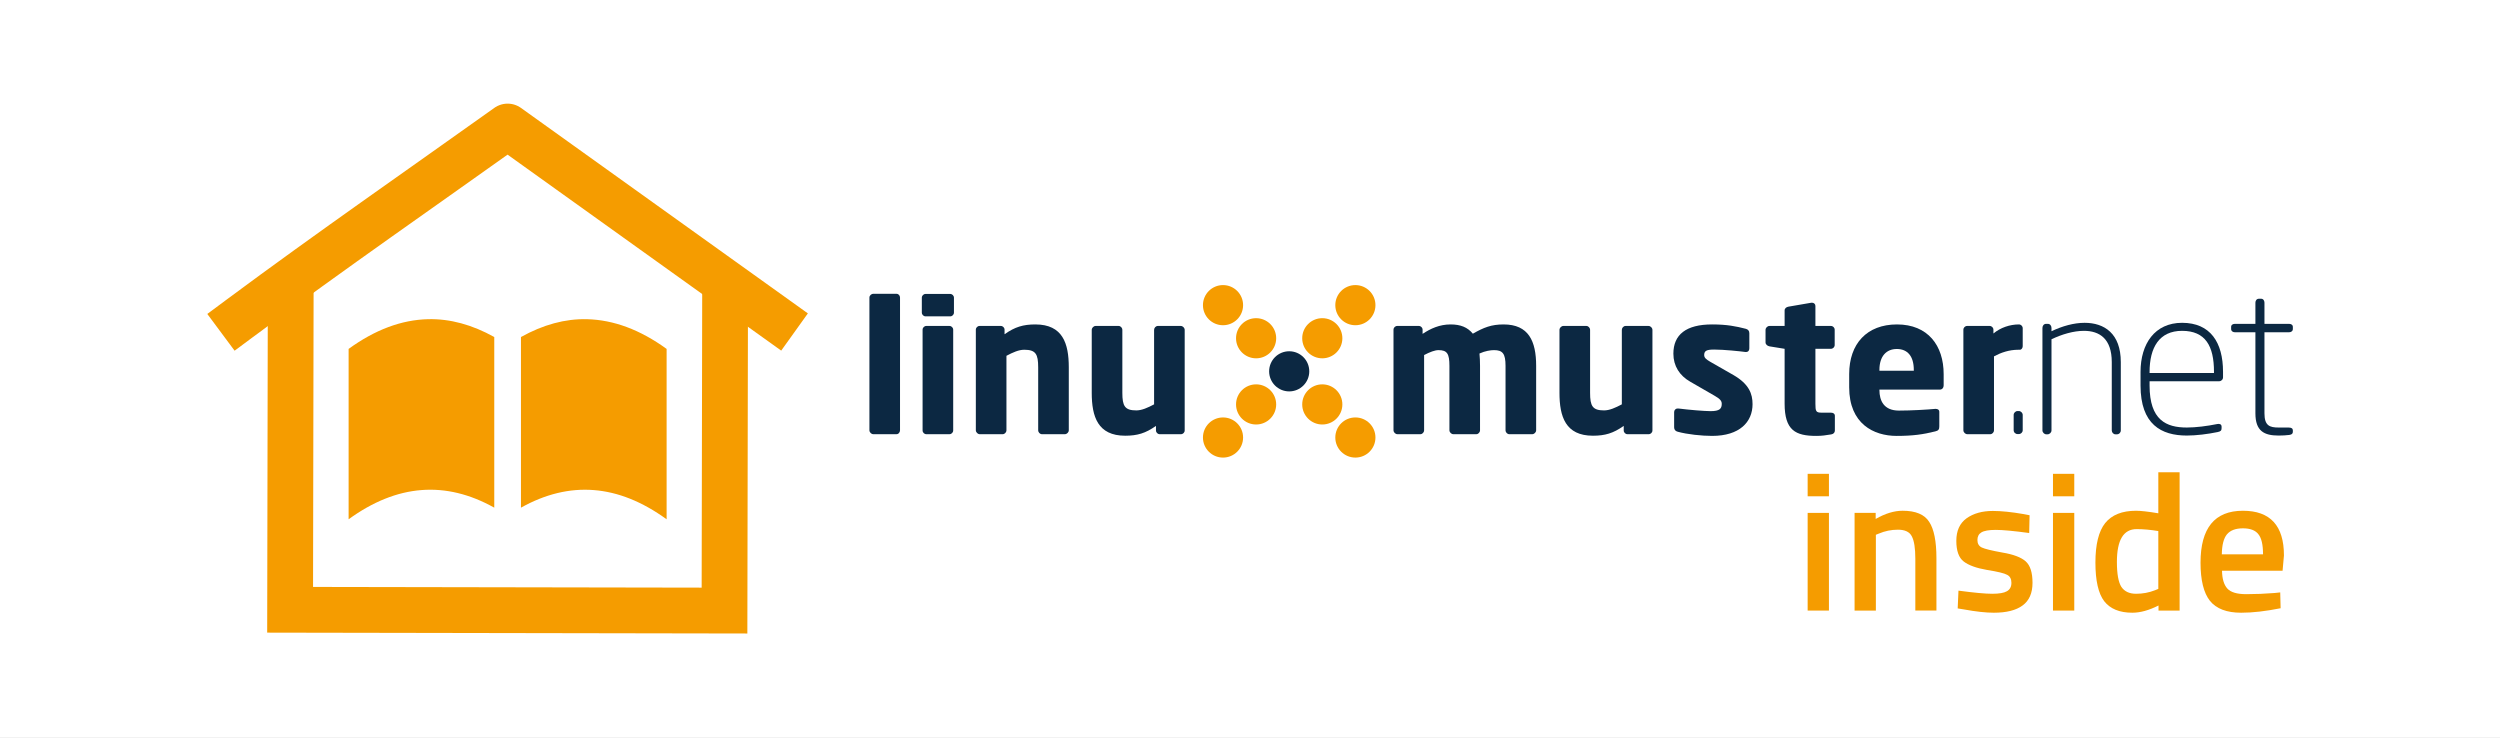
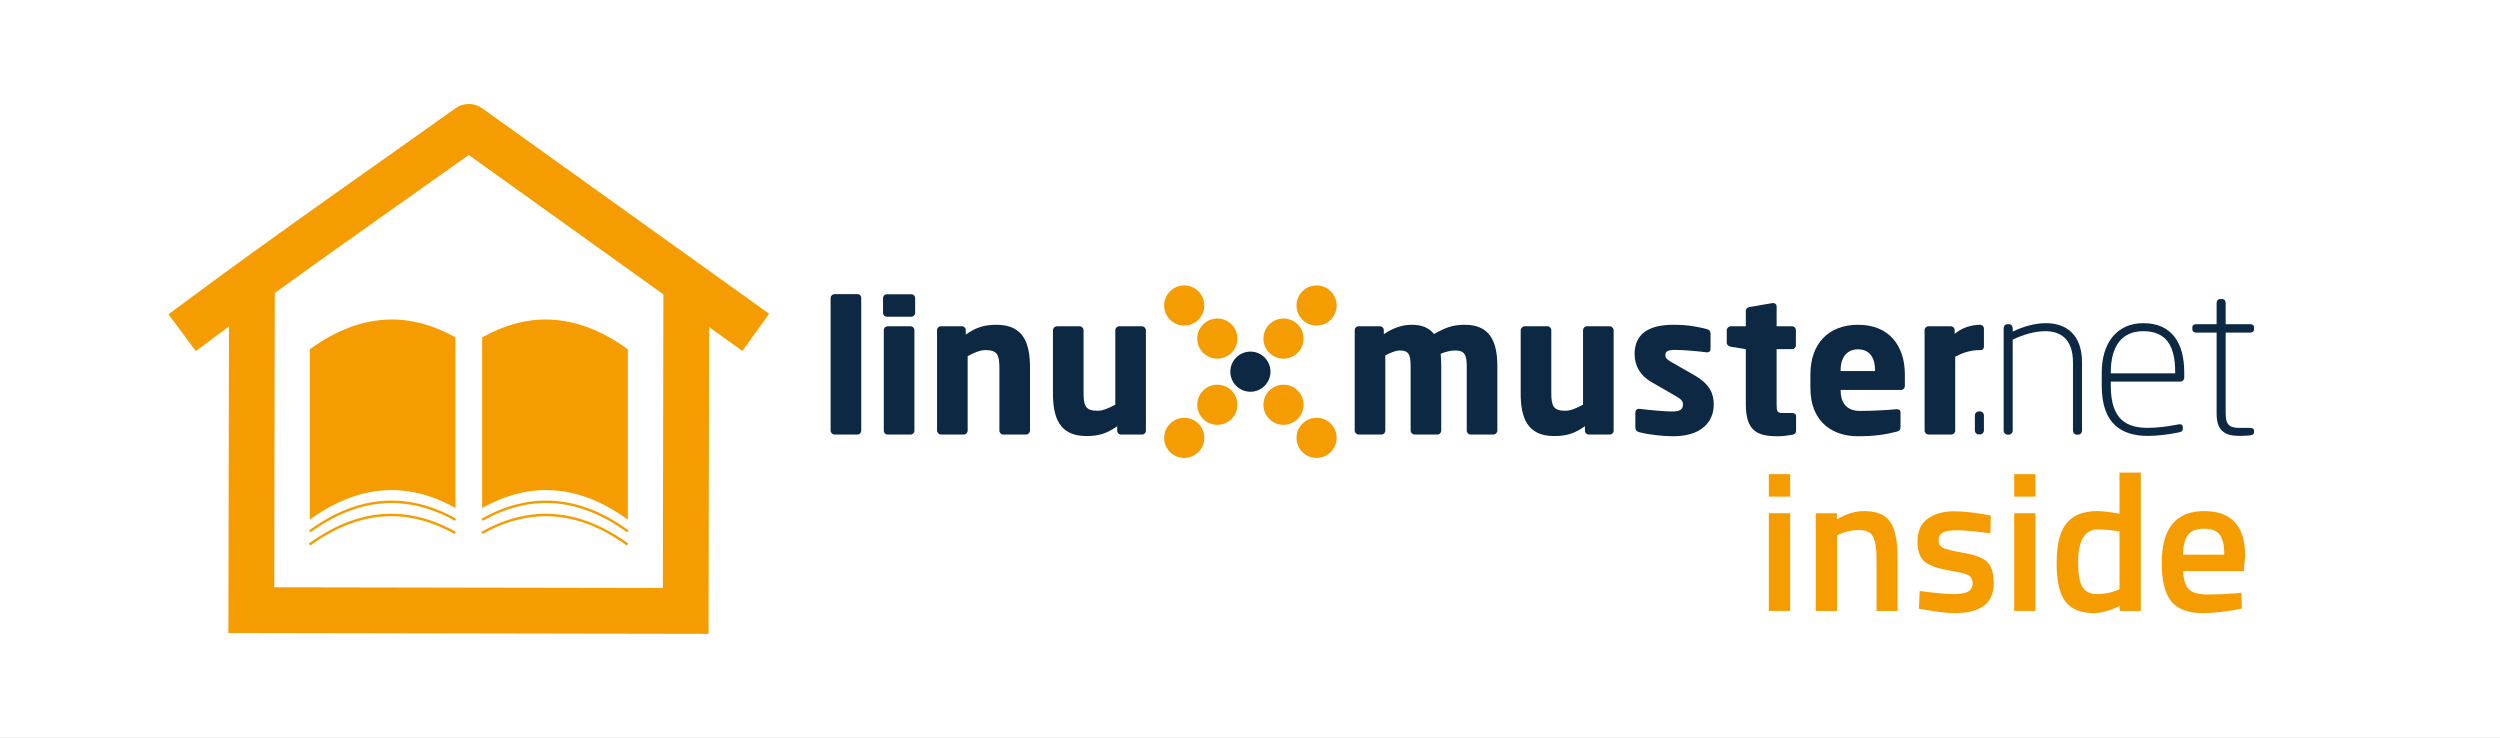
- <svg xmlns="http://www.w3.org/2000/svg" version="1.1" id="Ebene_1" x="0px" y="0px" width="1092.062" height="322" viewBox="0 0 1023.808 301.875" enable-background="new 0 0 488.038 84.542" xml:space="preserve">
+ <svg xmlns="http://www.w3.org/2000/svg" xml:space="preserve" enable-background="new 0 0 488.038 84.542" viewBox="0 0 1023.808 301.875" height="322" width="1092.062" y="0px" x="0px" id="Ebene_1" version="1.1">
  <defs id="defs59">
-     <rect x="711.59" y="-371.634" width="332.815" height="97.964" id="rect1318" />
-     <marker orient="auto" refY="0" refX="0" id="marker1204" style="overflow:visible">
-       <path id="path1202" d="M 0,0 5,-5 -12.5,0 5,5 Z" style="fill-rule:evenodd;stroke:#000000;stroke-width:1pt" transform="matrix(0.8,0,0,0.8,10,0)" />
+     <rect id="rect1318" height="97.964" width="332.815" y="-371.634" x="711.59" />
+     <marker style="overflow:visible" id="marker1204" refX="0" refY="0" orient="auto">
+       <path transform="matrix(0.8,0,0,0.8,10,0)" style="fill-rule:evenodd;stroke:#000000;stroke-width:1pt" d="M 0,0 5,-5 -12.5,0 5,5 Z" id="path1202" />
    </marker>
-     <marker orient="auto" refY="0" refX="0" id="marker1182" style="overflow:visible">
-       <path id="path1180" d="M 0,0 5,-5 -12.5,0 5,5 Z" style="fill-rule:evenodd;stroke:#000000;stroke-width:1pt" transform="matrix(0.8,0,0,0.8,10,0)" />
+     <marker style="overflow:visible" id="marker1182" refX="0" refY="0" orient="auto">
+       <path transform="matrix(0.8,0,0,0.8,10,0)" style="fill-rule:evenodd;stroke:#000000;stroke-width:1pt" d="M 0,0 5,-5 -12.5,0 5,5 Z" id="path1180" />
    </marker>
-     <marker orient="auto" refY="0" refX="0" id="Arrow1Lend" style="overflow:visible">
-       <path id="path905" d="M 0,0 5,-5 -12.5,0 5,5 Z" style="fill-rule:evenodd;stroke:#000000;stroke-width:1pt" transform="matrix(-0.8,0,0,-0.8,-10,0)" />
+     <marker style="overflow:visible" id="Arrow1Lend" refX="0" refY="0" orient="auto">
+       <path transform="matrix(-0.8,0,0,-0.8,-10,0)" style="fill-rule:evenodd;stroke:#000000;stroke-width:1pt" d="M 0,0 5,-5 -12.5,0 5,5 Z" id="path905" />
    </marker>
-     <marker orient="auto" refY="0" refX="0" id="Arrow1Lstart" style="overflow:visible">
-       <path id="path902" d="M 0,0 5,-5 -12.5,0 5,5 Z" style="fill-rule:evenodd;stroke:#000000;stroke-width:1pt" transform="matrix(0.8,0,0,0.8,10,0)" />
+     <marker style="overflow:visible" id="Arrow1Lstart" refX="0" refY="0" orient="auto">
+       <path transform="matrix(0.8,0,0,0.8,10,0)" style="fill-rule:evenodd;stroke:#000000;stroke-width:1pt" d="M 0,0 5,-5 -12.5,0 5,5 Z" id="path902" />
    </marker>
  </defs>
-   <rect width="1023.808" height="301.875" id="rect3" x="0" y="0" style="fill:#ffffff;stroke-width:1" />
-   <g style="stroke-width:0.768" id="g5" transform="matrix(1.302371,0,0,1.302371,329.6771,93.92467)">
-     <circle cx="162.65" cy="55.051" r="6.312" id="circle7" style="fill:#f59c00;stroke-width:0.768" />
-     <circle cx="173.055" cy="65.456" r="6.311" id="circle9" style="fill:#f59c00;stroke-width:0.768" />
-     <circle cx="141.841" cy="34.242" r="6.311" id="circle11" style="fill:#f59c00;stroke-width:0.768" />
-     <circle cx="131.436" cy="23.837" r="6.311" id="circle13" style="fill:#f59c00;stroke-width:0.768" />
-     <circle cx="141.841" cy="55.051" r="6.311" id="circle15" style="fill:#f59c00;stroke-width:0.768" />
-     <circle cx="131.436" cy="65.456" r="6.311" id="circle17" style="fill:#f59c00;stroke-width:0.768" />
-     <circle cx="162.65" cy="34.242" r="6.312" id="circle19" style="fill:#f59c00;stroke-width:0.768" />
-     <circle cx="173.055" cy="23.837" r="6.311" id="circle21" style="fill:#f59c00;stroke-width:0.768" />
+   <rect style="fill:#ffffff;stroke-width:1" y="-4.3820574e-09" x="4.6545409e-07" id="rect3" height="301.875" width="1023.808" />
+   <g style="stroke-width:0.768" transform="matrix(1.302371,0,0,1.302371,-380.9948,89.98275)" id="g1312">
+     <g style="stroke-width:0.768" id="g5" transform="translate(533.4781,3.135422)">
+       <circle cx="162.65" cy="55.051" r="6.312" id="circle7" style="fill:#f59c00;stroke-width:0.768" />
+       <circle cx="173.055" cy="65.456" r="6.311" id="circle9" style="fill:#f59c00;stroke-width:0.768" />
+       <circle cx="141.841" cy="34.242" r="6.311" id="circle11" style="fill:#f59c00;stroke-width:0.768" />
+       <circle cx="131.436" cy="23.837" r="6.311" id="circle13" style="fill:#f59c00;stroke-width:0.768" />
+       <circle cx="141.841" cy="55.051" r="6.311" id="circle15" style="fill:#f59c00;stroke-width:0.768" />
+       <circle cx="131.436" cy="65.456" r="6.311" id="circle17" style="fill:#f59c00;stroke-width:0.768" />
+       <circle cx="162.65" cy="34.242" r="6.312" id="circle19" style="fill:#f59c00;stroke-width:0.768" />
+       <circle cx="173.055" cy="23.837" r="6.311" id="circle21" style="fill:#f59c00;stroke-width:0.768" />
+     </g>
+     <g style="stroke-width:0.768" id="g23">
+       <path d="m 562.219,23.399 h -7.248 c -0.654,0 -1.247,0.536 -1.247,1.188 v 41.716 c 0,0.652 0.593,1.247 1.247,1.247 h 7.248 c 0.654,0 1.129,-0.595 1.129,-1.247 v -41.716 c 0,-0.653 -0.475,-1.188 -1.129,-1.188 z" id="path25" style="fill:#0c2842;stroke-width:0.768" />
+       <path d="m 579.117,23.444 h -7.723 c -0.654,0 -1.189,0.535 -1.189,1.188 v 4.674 c 0,0.654 0.536,1.189 1.189,1.189 h 7.723 c 0.654,0 1.189,-0.536 1.189,-1.189 v -4.674 c 0.001,-0.653 -0.535,-1.188 -1.189,-1.188 z" id="path27" style="fill:#0c2842;stroke-width:0.768" />
+       <path d="m 578.881,33.508 h -7.25 c -0.654,0 -1.187,0.535 -1.187,1.188 v 31.666 c 0,0.654 0.533,1.188 1.187,1.188 h 7.25 c 0.651,0 1.187,-0.534 1.187,-1.188 v -31.666 c 0,-0.654 -0.536,-1.188 -1.187,-1.188 z" id="path29" style="fill:#0c2842;stroke-width:0.768" />
+       <path d="m 605.903,33.032 c -3.802,0 -6.417,0.772 -9.684,3.089 v -1.426 c 0,-0.654 -0.536,-1.188 -1.189,-1.188 h -6.654 c -0.654,0 -1.187,0.535 -1.187,1.188 v 31.607 c 0,0.652 0.594,1.247 1.248,1.247 h 7.189 c 0.651,0 1.187,-0.595 1.187,-1.247 v -23.408 c 2.02,-1.068 3.863,-1.901 5.585,-1.901 3.624,0 4.396,1.367 4.396,5.525 v 19.785 c 0,0.652 0.536,1.247 1.189,1.247 h 7.188 c 0.654,0 1.247,-0.595 1.247,-1.247 v -19.785 c -0.001,-7.486 -1.901,-13.486 -10.515,-13.486 z" id="path31" style="fill:#0c2842;stroke-width:0.768" />
+       <path d="m 651.615,33.508 h -7.187 c -0.654,0 -1.189,0.594 -1.189,1.248 v 23.408 c -2.02,1.069 -3.863,1.901 -5.585,1.901 -3.624,0 -4.396,-1.366 -4.396,-5.526 v -19.784 c 0,-0.654 -0.536,-1.248 -1.188,-1.248 h -7.189 c -0.654,0 -1.248,0.594 -1.248,1.248 v 19.783 c 0,7.486 1.901,13.487 10.515,13.487 3.802,0 6.417,-0.772 9.684,-3.09 v 1.426 c 0,0.654 0.536,1.188 1.189,1.188 h 6.654 c 0.654,0 1.187,-0.534 1.187,-1.188 v -31.606 c 0,-0.654 -0.593,-1.247 -1.247,-1.247 z" id="path33" style="fill:#0c2842;stroke-width:0.768" />
+       <path d="m 753.154,33.032 c -3.86,0 -6.237,0.95 -9.685,2.911 -1.662,-2.02 -3.86,-2.911 -7.008,-2.911 -3.448,0 -6.3,1.306 -8.794,2.97 v -1.306 c 0,-0.654 -0.536,-1.188 -1.187,-1.188 h -6.774 c -0.654,0 -1.187,0.535 -1.187,1.188 v 31.607 c 0,0.652 0.593,1.247 1.247,1.247 h 7.19 c 0.651,0 1.187,-0.595 1.187,-1.247 v -23.647 c 1.841,-0.951 3.387,-1.544 4.516,-1.544 2.731,0 3.445,1.128 3.445,4.93 v 20.261 c 0,0.652 0.594,1.247 1.248,1.247 h 7.189 c 0.651,0 1.187,-0.595 1.187,-1.247 v -20.261 c 0,-1.306 -0.06,-2.673 -0.178,-3.861 1.783,-0.831 3.566,-1.069 4.574,-1.069 2.733,0 3.624,1.128 3.624,4.93 v 20.261 c 0,0.652 0.536,1.247 1.189,1.247 h 7.19 c 0.651,0 1.247,-0.595 1.247,-1.247 v -20.261 c 0,-7.782 -2.376,-13.01 -10.22,-13.01 z" id="path35" style="fill:#0c2842;stroke-width:0.768" />
+       <path d="m 798.694,33.508 h -7.189 c -0.653,0 -1.187,0.594 -1.187,1.248 v 23.408 c -2.022,1.069 -3.863,1.901 -5.586,1.901 -3.624,0 -4.396,-1.366 -4.396,-5.526 v -19.784 c 0,-0.654 -0.536,-1.248 -1.189,-1.248 h -7.19 c -0.651,0 -1.247,0.594 -1.247,1.248 v 19.783 c 0,7.486 1.901,13.487 10.517,13.487 3.802,0 6.415,-0.772 9.684,-3.09 v 1.426 c 0,0.654 0.533,1.188 1.188,1.188 h 6.654 c 0.653,0 1.188,-0.534 1.188,-1.188 v -31.606 c 0,-0.654 -0.593,-1.247 -1.247,-1.247 z" id="path37" style="fill:#0c2842;stroke-width:0.768" />
+       <path d="m 825.421,48.954 -7.369,-4.218 c -1.187,-0.713 -1.84,-1.188 -1.84,-2.08 0,-1.367 0.832,-1.723 3.148,-1.723 3.029,0 8.14,0.534 9.862,0.772 0.058,0 0.118,0 0.179,0 0.594,0 1.009,-0.417 1.009,-1.128 v -4.813 c 0,-0.713 -0.415,-1.188 -1.13,-1.365 -3.027,-0.773 -5.879,-1.367 -10.574,-1.367 -8.198,0 -12.179,3.208 -12.179,9.208 0,3.863 1.961,6.893 5.288,8.794 l 7.723,4.455 c 1.663,0.95 2.198,1.604 2.198,2.495 0,1.545 -0.653,2.316 -3.506,2.316 -1.9,0 -6.891,-0.415 -10.099,-0.831 -0.061,0 -0.179,0 -0.239,0 -0.712,0 -1.127,0.534 -1.127,1.129 v 4.813 c 0,0.713 0.415,1.188 1.127,1.366 3.03,0.831 7.547,1.307 10.813,1.307 8.674,0 12.715,-4.396 12.715,-9.981 10e-4,-3.207 -1.068,-6.297 -5.999,-9.149 z" id="path39" style="fill:#0c2842;stroke-width:0.768" />
+       <path d="m 856.059,60.777 h -2.91 c -1.783,0 -1.961,-0.415 -1.961,-2.792 v -17.289 h 4.871 c 0.653,0 1.189,-0.535 1.189,-1.188 v -4.812 c 0,-0.654 -0.536,-1.188 -1.189,-1.188 h -4.871 v -6.298 c 0,-0.593 -0.476,-1.01 -1.069,-1.01 -0.061,0 -0.12,0 -0.179,0 l -7.247,1.248 c -0.654,0.12 -1.189,0.534 -1.189,1.188 v 4.873 h -4.753 c -0.654,0 -1.247,0.594 -1.247,1.248 v 3.921 c 0,0.653 0.593,1.128 1.247,1.248 l 4.753,0.772 v 17.227 c 0,8.437 3.445,10.159 9.98,10.159 1.723,0 2.912,-0.179 4.693,-0.476 0.714,-0.118 1.129,-0.593 1.129,-1.188 v -4.634 c 0,-0.653 -0.475,-1.009 -1.247,-1.009 z" id="path41" style="fill:#0c2842;stroke-width:0.768" />
+       <path d="m 876.837,33.032 c -9.445,0 -15.03,6.059 -15.03,15.625 v 4.158 c 0,11.467 7.723,15.269 14.912,15.269 5.168,0 8.377,-0.476 12.18,-1.426 1.011,-0.237 1.247,-0.654 1.247,-1.604 v -4.514 c 0,-0.654 -0.476,-0.951 -1.129,-0.951 -0.059,0 -0.118,0 -0.179,0 -2.374,0.236 -7.663,0.535 -11.407,0.535 -4.692,0 -6.118,-3.09 -6.118,-6.478 v -0.118 h 18.954 c 0.771,0 1.247,-0.534 1.247,-1.426 v -3.445 c 0,-8.971 -4.932,-15.625 -14.677,-15.625 z m 5.289,14.556 h -10.813 v -0.238 c 0,-4.336 2.198,-6.595 5.467,-6.595 3.327,0 5.347,2.199 5.347,6.595 v 0.238 z" id="path43" style="fill:#0c2842;stroke-width:0.768" />
+       <path d="m 915.183,33.032 c -2.852,0 -5.821,1.01 -8.02,2.852 v -1.188 c 0,-0.654 -0.535,-1.188 -1.189,-1.188 h -7.069 c -0.653,0 -1.189,0.535 -1.189,1.188 v 31.607 c 0,0.652 0.597,1.247 1.25,1.247 h 7.188 c 0.653,0 1.189,-0.595 1.189,-1.247 v -23.23 c 2.198,-1.188 4.753,-2.08 7.662,-2.08 h 0.476 c 0.535,0 0.893,-0.594 0.893,-1.129 v -5.643 c -10e-4,-0.654 -0.537,-1.189 -1.191,-1.189 z" id="path45" style="fill:#0c2842;stroke-width:0.768" />
+       <circle cx="685.724" cy="47.781" r="6.311" id="circle47" style="fill:#0c2842;stroke-width:0.768" />
+       <path d="m 915.145,60.265 h -0.389 c -0.646,0 -1.23,0.581 -1.23,1.229 v 4.786 c 0,0.712 0.584,1.229 1.23,1.229 h 0.389 c 0.646,0 1.228,-0.518 1.228,-1.229 v -4.786 c 0,-0.648 -0.582,-1.229 -1.228,-1.229 z" id="path49" style="fill:#0c2842;stroke-width:0.768" />
+       <path d="m 935.834,32.524 c -3.363,0 -7.05,1.035 -10.413,2.653 v -1.035 c 0,-0.712 -0.453,-1.294 -1.165,-1.294 h -0.517 c -0.712,0 -1.165,0.583 -1.165,1.294 v 32.214 c 0,0.646 0.581,1.229 1.228,1.229 h 0.389 c 0.646,0 1.23,-0.583 1.23,-1.229 v -28.657 c 3.233,-1.552 6.922,-2.651 10.22,-2.651 4.853,0 8.734,2.457 8.734,9.833 v 21.476 c 0,0.646 0.516,1.229 1.162,1.229 h 0.454 c 0.712,0 1.228,-0.583 1.228,-1.229 v -21.476 c 0,-8.992 -5.175,-12.357 -11.385,-12.357 z" id="path51" style="fill:#0c2842;stroke-width:0.768" />
+       <path d="m 966.489,32.524 c -8.539,0 -13.067,6.534 -13.067,15.461 v 4.27 c 0,12.226 6.533,15.72 14.556,15.72 2.909,0 6.596,-0.454 9.701,-1.101 0.973,-0.194 1.23,-0.518 1.23,-1.229 v -0.452 c 0,-0.841 -0.712,-0.971 -1.358,-0.841 -3.17,0.646 -6.729,1.099 -9.573,1.099 -6.471,0 -11.711,-2.328 -11.711,-13.195 v -1.358 h 21.865 c 0.647,0 1.229,-0.518 1.229,-1.229 v -1.746 c -10e-4,-9.188 -3.945,-15.399 -12.872,-15.399 z m 10.026,15.785 h -20.249 v -0.323 c 0,-7.698 3.042,-12.938 10.223,-12.938 7.31,0 10.026,4.722 10.026,12.873 z" id="path53" style="fill:#0c2842;stroke-width:0.768" />
+       <path d="m 1000.087,35.5 c 0.712,0 1.229,-0.388 1.229,-1.035 v -0.647 c 0,-0.647 -0.517,-0.971 -1.229,-0.971 h -7.698 v -6.662 c 0,-0.646 -0.389,-1.229 -1.035,-1.229 h -0.712 c -0.712,0 -1.1,0.583 -1.1,1.229 v 6.663 h -6.403 c -0.712,0 -1.229,0.323 -1.229,0.971 v 0.647 c 0,0.646 0.517,1.035 1.229,1.035 h 6.403 v 25.487 c 0,5.563 2.719,6.987 7.31,6.987 1.101,0 2.394,-0.065 3.363,-0.194 0.907,-0.129 1.101,-0.518 1.101,-1.035 v -0.389 c 0,-0.581 -0.389,-0.906 -1.358,-0.906 h -3.105 c -2.847,0 -4.463,-0.581 -4.463,-4.463 v -25.488 z" id="path55" style="fill:#0c2842;stroke-width:0.768" />
+       <g style="font-style:normal;font-variant:normal;font-weight:bold;font-stretch:normal;font-size:61.426px;line-height:1.25;font-family:'Titillium Web';-inkscape-font-specification:'Titillium Web Bold';font-variant-ligatures:normal;font-variant-caps:normal;font-variant-numeric:normal;font-feature-settings:normal;text-align:start;letter-spacing:0px;word-spacing:0px;writing-mode:lr-tb;text-anchor:start;white-space:pre;shape-inside:url(#rect1318);fill:#f59c00;fill-opacity:1;stroke:none" id="text1316" transform="translate(133.1024,441.2076)" aria-label="inside">
+         <path id="path1342" style="font-style:normal;font-variant:normal;font-weight:600;font-stretch:normal;font-family:'Titillium Web';-inkscape-font-specification:'Titillium Web Semi-Bold'" d="m 715.644,-318.2 v -30.713 h 6.695 v 30.713 z m 0,-35.934 v -7.064 h 6.695 v 7.064 z" />
+         <path id="path1344" style="font-style:normal;font-variant:normal;font-weight:600;font-stretch:normal;font-family:'Titillium Web';-inkscape-font-specification:'Titillium Web Semi-Bold'" d="m 737.096,-318.2 h -6.695 v -30.713 h 6.634 v 1.904 q 4.484,-2.58 8.477,-2.58 6.143,0 8.354,3.501 2.273,3.44 2.273,11.425 v 16.462 h -6.634 v -16.278 q 0,-4.976 -1.106,-7.064 -1.044,-2.088 -4.361,-2.088 -3.133,0 -6.02,1.229 l -0.921,0.369 z" />
+         <path id="path1346" style="font-style:normal;font-variant:normal;font-weight:600;font-stretch:normal;font-family:'Titillium Web';-inkscape-font-specification:'Titillium Web Semi-Bold'" d="m 785.308,-342.586 q -7.248,-0.983 -10.504,-0.983 -3.256,0 -4.546,0.799 -1.229,0.737 -1.229,2.396 0,1.659 1.351,2.334 1.413,0.676 6.511,1.597 5.16,0.86 7.31,2.764 2.15,1.904 2.15,6.757 0,4.853 -3.133,7.125 -3.071,2.273 -9.03,2.273 -3.747,0 -9.46,-1.044 l -1.904,-0.307 0.246,-5.59 q 7.371,0.983 10.627,0.983 3.256,0 4.607,-0.799 1.413,-0.799 1.413,-2.641 0,-1.843 -1.351,-2.518 -1.29,-0.737 -6.327,-1.536 -4.976,-0.86 -7.31,-2.641 -2.334,-1.781 -2.334,-6.511 0,-4.73 3.194,-7.064 3.256,-2.334 8.293,-2.334 3.931,0 9.644,0.983 l 1.904,0.369 z" />
+         <path id="path1348" style="font-style:normal;font-variant:normal;font-weight:600;font-stretch:normal;font-family:'Titillium Web';-inkscape-font-specification:'Titillium Web Semi-Bold'" d="m 792.787,-318.2 v -30.713 h 6.695 v 30.713 z m 0,-35.934 v -7.064 h 6.695 v 7.064 z" />
+         <path id="path1350" style="font-style:normal;font-variant:normal;font-weight:600;font-stretch:normal;font-family:'Titillium Web';-inkscape-font-specification:'Titillium Web Semi-Bold'" d="m 832.606,-361.69 v 43.49 h -6.634 v -1.597 q -4.484,2.273 -8.231,2.273 -6.02,0 -8.845,-3.624 -2.764,-3.624 -2.764,-12.162 0,-8.538 3.071,-12.408 3.133,-3.87 9.705,-3.87 2.211,0 7.003,0.799 v -12.9 z m -7.74,37.102 1.044,-0.43 v -18.182 q -3.686,-0.614 -6.818,-0.614 -6.204,0 -6.204,10.32 0,5.651 1.413,7.863 1.474,2.15 4.607,2.15 3.133,0 5.958,-1.106 z" />
+         <path id="path1352" style="font-style:normal;font-variant:normal;font-weight:600;font-stretch:normal;font-family:'Titillium Web';-inkscape-font-specification:'Titillium Web Semi-Bold'" d="m 862.524,-323.728 1.72,-0.184 0.123,4.976 q -7.003,1.413 -12.408,1.413 -6.818,0 -9.828,-3.747 -2.948,-3.747 -2.948,-11.978 0,-16.339 13.33,-16.339 12.9,0 12.9,14.067 l -0.43,4.791 h -19.042 q 0.061,3.808 1.659,5.59 1.597,1.781 5.958,1.781 4.361,0 8.968,-0.369 z m -3.686,-12.162 q 0,-4.546 -1.474,-6.327 -1.413,-1.843 -4.853,-1.843 -3.44,0 -5.037,1.904 -1.536,1.904 -1.597,6.266 z" />
+       </g>
+     </g>
  </g>
-   <path style="fill:#0c2842;stroke-width:1" id="path25" d="m 367.109,120.316 h -9.44 c -0.852,0 -1.624,0.698 -1.624,1.547 v 54.33 c 0,0.849 0.772,1.624 1.624,1.624 h 9.44 c 0.852,0 1.47,-0.775 1.47,-1.624 v -54.33 c 0,-0.85 -0.619,-1.547 -1.47,-1.547 z" />
-   <path style="fill:#0c2842;stroke-width:1" id="path27" d="m 389.116,120.375 h -10.058 c -0.852,0 -1.549,0.697 -1.549,1.547 v 6.087 c 0,0.852 0.698,1.549 1.549,1.549 h 10.058 c 0.852,0 1.549,-0.698 1.549,-1.549 v -6.087 c 10e-4,-0.85 -0.697,-1.547 -1.549,-1.547 z" />
-   <path style="fill:#0c2842;stroke-width:1" id="path29" d="m 388.809,133.482 h -9.442 c -0.852,0 -1.546,0.697 -1.546,1.547 v 41.241 c 0,0.852 0.694,1.547 1.546,1.547 h 9.442 c 0.848,0 1.546,-0.695 1.546,-1.547 v -41.241 c 0,-0.852 -0.698,-1.547 -1.546,-1.547 z" />
-   <path style="fill:#0c2842;stroke-width:1" id="path31" d="m 424.001,132.862 c -4.952,0 -8.357,1.005 -12.612,4.023 v -1.857 c 0,-0.852 -0.698,-1.547 -1.549,-1.547 h -8.666 c -0.852,0 -1.546,0.697 -1.546,1.547 v 41.164 c 0,0.849 0.774,1.624 1.625,1.624 h 9.363 c 0.848,0 1.546,-0.775 1.546,-1.624 v -30.486 c 2.631,-1.391 5.031,-2.476 7.274,-2.476 4.72,0 5.725,1.78 5.725,7.196 v 25.767 c 0,0.849 0.698,1.624 1.549,1.624 h 9.361 c 0.852,0 1.624,-0.775 1.624,-1.624 v -25.767 c -10e-4,-9.75 -2.476,-17.564 -13.694,-17.564 z" />
-   <path style="fill:#0c2842;stroke-width:1" id="path33" d="m 483.535,133.482 h -9.36 c -0.852,0 -1.549,0.774 -1.549,1.625 v 30.486 c -2.631,1.392 -5.031,2.476 -7.274,2.476 -4.72,0 -5.725,-1.779 -5.725,-7.197 v -25.766 c 0,-0.852 -0.698,-1.625 -1.547,-1.625 h -9.363 c -0.852,0 -1.625,0.774 -1.625,1.625 v 25.765 c 0,9.75 2.476,17.565 13.694,17.565 4.952,0 8.357,-1.005 12.612,-4.024 v 1.857 c 0,0.852 0.698,1.547 1.549,1.547 h 8.666 c 0.852,0 1.546,-0.695 1.546,-1.547 v -41.163 c 0,-0.852 -0.772,-1.624 -1.624,-1.624 z" />
-   <path style="fill:#0c2842;stroke-width:1" id="path35" d="m 615.777,132.862 c -5.027,0 -8.123,1.237 -12.613,3.791 -2.165,-2.631 -5.027,-3.791 -9.127,-3.791 -4.491,0 -8.205,1.701 -11.453,3.868 v -1.701 c 0,-0.852 -0.698,-1.547 -1.546,-1.547 h -8.822 c -0.852,0 -1.546,0.697 -1.546,1.547 v 41.164 c 0,0.849 0.772,1.624 1.624,1.624 h 9.364 c 0.848,0 1.546,-0.775 1.546,-1.624 v -30.797 c 2.398,-1.239 4.411,-2.011 5.881,-2.011 3.557,0 4.487,1.469 4.487,6.421 v 26.387 c 0,0.849 0.774,1.624 1.625,1.624 h 9.363 c 0.848,0 1.546,-0.775 1.546,-1.624 v -26.387 c 0,-1.701 -0.078,-3.481 -0.232,-5.028 2.322,-1.082 4.644,-1.392 5.957,-1.392 3.559,0 4.72,1.469 4.72,6.421 v 26.387 c 0,0.849 0.698,1.624 1.549,1.624 h 9.364 c 0.848,0 1.624,-0.775 1.624,-1.624 v -26.387 c 0,-10.135 -3.094,-16.944 -13.31,-16.944 z" />
-   <path style="fill:#0c2842;stroke-width:1" id="path37" d="m 675.087,133.482 h -9.363 c -0.85,0 -1.546,0.774 -1.546,1.625 v 30.486 c -2.633,1.392 -5.031,2.476 -7.275,2.476 -4.72,0 -5.725,-1.779 -5.725,-7.197 v -25.766 c 0,-0.852 -0.698,-1.625 -1.549,-1.625 h -9.364 c -0.848,0 -1.624,0.774 -1.624,1.625 v 25.765 c 0,9.75 2.476,17.565 13.697,17.565 4.952,0 8.355,-1.005 12.612,-4.024 v 1.857 c 0,0.852 0.694,1.547 1.547,1.547 h 8.666 c 0.85,0 1.547,-0.695 1.547,-1.547 v -41.163 c 0,-0.852 -0.772,-1.624 -1.624,-1.624 z" />
-   <path style="fill:#0c2842;stroke-width:1" id="path39" d="m 709.895,153.598 -9.597,-5.493 c -1.546,-0.929 -2.396,-1.547 -2.396,-2.709 0,-1.78 1.084,-2.244 4.1,-2.244 3.945,0 10.601,0.695 12.844,1.005 0.075,0 0.154,0 0.233,0 0.774,0 1.314,-0.543 1.314,-1.469 v -6.268 c 0,-0.929 -0.54,-1.547 -1.472,-1.778 -3.942,-1.007 -7.657,-1.78 -13.771,-1.78 -10.677,0 -15.862,4.178 -15.862,11.992 0,5.031 2.554,8.977 6.887,11.453 l 10.058,5.802 c 2.166,1.237 2.863,2.089 2.863,3.249 0,2.012 -0.85,3.016 -4.566,3.016 -2.474,0 -8.975,-0.54 -13.153,-1.082 -0.079,0 -0.233,0 -0.311,0 -0.927,0 -1.468,0.695 -1.468,1.47 v 6.268 c 0,0.929 0.54,1.547 1.468,1.779 3.946,1.082 9.829,1.702 14.083,1.702 11.297,0 16.56,-5.725 16.56,-12.999 10e-4,-4.177 -1.391,-8.201 -7.813,-11.915 z" />
-   <path style="fill:#0c2842;stroke-width:1" id="path41" d="m 749.797,168.996 h -3.79 c -2.322,0 -2.554,-0.54 -2.554,-3.636 v -22.517 h 6.344 c 0.85,0 1.549,-0.697 1.549,-1.547 v -6.267 c 0,-0.852 -0.698,-1.547 -1.549,-1.547 h -6.344 v -8.202 c 0,-0.772 -0.62,-1.315 -1.392,-1.315 -0.079,0 -0.156,0 -0.233,0 l -9.438,1.625 c -0.852,0.156 -1.549,0.695 -1.549,1.547 v 6.346 h -6.19 c -0.852,0 -1.624,0.774 -1.624,1.625 v 5.107 c 0,0.85 0.772,1.469 1.624,1.625 l 6.19,1.005 v 22.436 c 0,10.988 4.487,13.231 12.998,13.231 2.244,0 3.792,-0.233 6.112,-0.62 0.93,-0.154 1.47,-0.772 1.47,-1.547 V 170.31 c 0,-0.85 -0.619,-1.314 -1.624,-1.314 z" />
-   <path style="fill:#0c2842;stroke-width:1" id="path43" d="m 776.858,132.862 c -12.301,0 -19.575,7.891 -19.575,20.35 v 5.415 c 0,14.934 10.058,19.886 19.421,19.886 6.731,0 10.91,-0.62 15.863,-1.857 1.317,-0.309 1.624,-0.852 1.624,-2.089 v -5.879 c 0,-0.852 -0.62,-1.239 -1.47,-1.239 -0.077,0 -0.154,0 -0.233,0 -3.092,0.307 -9.98,0.697 -14.856,0.697 -6.111,0 -7.968,-4.024 -7.968,-8.437 v -0.154 h 24.685 c 1.004,0 1.624,-0.695 1.624,-1.857 v -4.487 c 0,-11.684 -6.423,-20.35 -19.115,-20.35 z m 6.888,18.957 h -14.083 v -0.31 c 0,-5.647 2.863,-8.589 7.12,-8.589 4.333,0 6.964,2.864 6.964,8.589 v 0.31 z" />
-   <path style="fill:#0c2842;stroke-width:1" id="path45" d="m 826.798,132.862 c -3.714,0 -7.581,1.315 -10.445,3.714 v -1.547 c 0,-0.852 -0.697,-1.547 -1.549,-1.547 h -9.206 c -0.85,0 -1.549,0.697 -1.549,1.547 v 41.164 c 0,0.849 0.778,1.624 1.628,1.624 h 9.361 c 0.85,0 1.549,-0.775 1.549,-1.624 v -30.254 c 2.863,-1.547 6.19,-2.709 9.979,-2.709 h 0.62 c 0.697,0 1.163,-0.774 1.163,-1.47 v -7.349 c -10e-4,-0.852 -0.699,-1.549 -1.551,-1.549 z" />
-   <circle style="fill:#0c2842;stroke-width:1" id="circle47" r="8.219" cy="152.07" cx="527.958" />
-   <path style="fill:#0c2842;stroke-width:1" id="path49" d="m 826.749,168.329 h -0.507 c -0.841,0 -1.602,0.757 -1.602,1.601 v 6.233 c 0,0.927 0.761,1.601 1.602,1.601 h 0.507 c 0.841,0 1.599,-0.675 1.599,-1.601 v -6.233 c 0,-0.844 -0.758,-1.601 -1.599,-1.601 z" />
-   <path style="fill:#0c2842;stroke-width:1" id="path51" d="m 853.694,132.2 c -4.38,0 -9.182,1.348 -13.562,3.455 v -1.348 c 0,-0.927 -0.59,-1.685 -1.517,-1.685 h -0.673 c -0.927,0 -1.517,0.759 -1.517,1.685 v 41.955 c 0,0.841 0.757,1.601 1.599,1.601 h 0.507 c 0.841,0 1.602,-0.759 1.602,-1.601 V 138.94 c 4.211,-2.021 9.015,-3.453 13.31,-3.453 6.32,0 11.375,3.2 11.375,12.806 v 27.97 c 0,0.841 0.672,1.601 1.513,1.601 h 0.591 c 0.927,0 1.599,-0.759 1.599,-1.601 v -27.97 c 0,-11.711 -6.74,-16.093 -14.827,-16.093 z" />
-   <path style="fill:#0c2842;stroke-width:1" id="path53" d="m 893.618,132.2 c -11.121,0 -17.018,8.51 -17.018,20.136 v 5.561 c 0,15.923 8.508,20.473 18.957,20.473 3.789,0 8.59,-0.591 12.634,-1.434 1.267,-0.253 1.602,-0.675 1.602,-1.601 v -0.589 c 0,-1.095 -0.927,-1.265 -1.769,-1.095 -4.129,0.841 -8.764,1.431 -12.468,1.431 -8.428,0 -15.252,-3.032 -15.252,-17.185 v -1.769 h 28.476 c 0.843,0 1.601,-0.675 1.601,-1.601 v -2.274 c -10e-4,-11.966 -5.138,-20.055 -16.764,-20.055 z m 13.058,20.558 h -26.372 v -0.421 c 0,-10.026 3.962,-16.85 13.314,-16.85 9.52,0 13.058,6.15 13.058,16.765 z" />
-   <path style="fill:#0c2842;stroke-width:1" id="path55" d="m 937.375,136.076 c 0.927,0 1.601,-0.505 1.601,-1.348 v -0.843 c 0,-0.843 -0.673,-1.265 -1.601,-1.265 h -10.026 v -8.676 c 0,-0.841 -0.507,-1.601 -1.348,-1.601 h -0.927 c -0.927,0 -1.433,0.759 -1.433,1.601 v 8.678 h -8.339 c -0.927,0 -1.601,0.421 -1.601,1.265 v 0.843 c 0,0.841 0.673,1.348 1.601,1.348 h 8.339 v 33.194 c 0,7.245 3.541,9.1 9.52,9.1 1.434,0 3.118,-0.085 4.38,-0.253 1.181,-0.168 1.434,-0.675 1.434,-1.348 v -0.507 c 0,-0.757 -0.507,-1.18 -1.769,-1.18 h -4.044 c -3.708,0 -5.812,-0.757 -5.812,-5.812 v -33.195 z" />
-   <g aria-label="inside" transform="matrix(1.302371,0,0,1.302371,-191.7604,664.4569)" id="text1316" style="font-style:normal;font-variant:normal;font-weight:bold;font-stretch:normal;font-size:61.426px;line-height:1.25;font-family:'Titillium Web';-inkscape-font-specification:'Titillium Web Bold';font-variant-ligatures:normal;font-variant-caps:normal;font-variant-numeric:normal;font-feature-settings:normal;text-align:start;letter-spacing:0px;word-spacing:0px;writing-mode:lr-tb;text-anchor:start;white-space:pre;shape-inside:url(#rect1318);fill:#f59c00;fill-opacity:1;stroke:none;stroke-width:0.768">
-     <path d="m 715.644,-318.2 v -30.713 h 6.695 v 30.713 z m 0,-35.934 v -7.064 h 6.695 v 7.064 z" style="font-style:normal;font-variant:normal;font-weight:600;font-stretch:normal;font-family:'Titillium Web';-inkscape-font-specification:'Titillium Web Semi-Bold'" id="path1342" />
-     <path d="m 737.096,-318.2 h -6.695 v -30.713 h 6.634 v 1.904 q 4.484,-2.58 8.477,-2.58 6.143,0 8.354,3.501 2.273,3.44 2.273,11.425 v 16.462 h -6.634 v -16.278 q 0,-4.976 -1.106,-7.064 -1.044,-2.088 -4.361,-2.088 -3.133,0 -6.02,1.229 l -0.921,0.369 z" style="font-style:normal;font-variant:normal;font-weight:600;font-stretch:normal;font-family:'Titillium Web';-inkscape-font-specification:'Titillium Web Semi-Bold'" id="path1344" />
-     <path d="m 785.308,-342.586 q -7.248,-0.983 -10.504,-0.983 -3.256,0 -4.546,0.799 -1.229,0.737 -1.229,2.396 0,1.659 1.351,2.334 1.413,0.676 6.511,1.597 5.16,0.86 7.31,2.764 2.15,1.904 2.15,6.757 0,4.853 -3.133,7.125 -3.071,2.273 -9.03,2.273 -3.747,0 -9.46,-1.044 l -1.904,-0.307 0.246,-5.59 q 7.371,0.983 10.627,0.983 3.256,0 4.607,-0.799 1.413,-0.799 1.413,-2.641 0,-1.843 -1.351,-2.518 -1.29,-0.737 -6.327,-1.536 -4.976,-0.86 -7.31,-2.641 -2.334,-1.781 -2.334,-6.511 0,-4.73 3.194,-7.064 3.256,-2.334 8.293,-2.334 3.931,0 9.644,0.983 l 1.904,0.369 z" style="font-style:normal;font-variant:normal;font-weight:600;font-stretch:normal;font-family:'Titillium Web';-inkscape-font-specification:'Titillium Web Semi-Bold'" id="path1346" />
-     <path d="m 792.787,-318.2 v -30.713 h 6.695 v 30.713 z m 0,-35.934 v -7.064 h 6.695 v 7.064 z" style="font-style:normal;font-variant:normal;font-weight:600;font-stretch:normal;font-family:'Titillium Web';-inkscape-font-specification:'Titillium Web Semi-Bold'" id="path1348" />
-     <path d="m 832.606,-361.69 v 43.49 h -6.634 v -1.597 q -4.484,2.273 -8.231,2.273 -6.02,0 -8.845,-3.624 -2.764,-3.624 -2.764,-12.162 0,-8.538 3.071,-12.408 3.133,-3.87 9.705,-3.87 2.211,0 7.003,0.799 v -12.9 z m -7.74,37.102 1.044,-0.43 v -18.182 q -3.686,-0.614 -6.818,-0.614 -6.204,0 -6.204,10.32 0,5.651 1.413,7.863 1.474,2.15 4.607,2.15 3.133,0 5.958,-1.106 z" style="font-style:normal;font-variant:normal;font-weight:600;font-stretch:normal;font-family:'Titillium Web';-inkscape-font-specification:'Titillium Web Semi-Bold'" id="path1350" />
-     <path d="m 862.524,-323.728 1.72,-0.184 0.123,4.976 q -7.003,1.413 -12.408,1.413 -6.818,0 -9.828,-3.747 -2.948,-3.747 -2.948,-11.978 0,-16.339 13.33,-16.339 12.9,0 12.9,14.067 l -0.43,4.791 h -19.042 q 0.061,3.808 1.659,5.59 1.597,1.781 5.958,1.781 4.361,0 8.968,-0.369 z m -3.686,-12.162 q 0,-4.546 -1.474,-6.327 -1.413,-1.843 -4.853,-1.843 -3.44,0 -5.037,1.904 -1.536,1.904 -1.597,6.266 z" style="font-style:normal;font-variant:normal;font-weight:600;font-stretch:normal;font-family:'Titillium Web';-inkscape-font-specification:'Titillium Web Semi-Bold'" id="path1352" />
+   <path id="path1300" d="M 191.902 42.582 A 9.376 9.376 0 0 0 186.551 44.326 C 153.989 67.573 113.813 95.425 76.531 123.121 L 69.006 128.713 L 80.188 143.764 L 87.713 138.172 C 122.75 112.143 160.229 86.053 191.969 63.467 L 296.416 138.27 L 304.037 143.729 L 314.955 128.484 L 307.332 123.025 L 197.457 44.334 A 9.376 9.376 0 0 0 191.902 42.582 z " style="color:#000000;font-style:normal;font-variant:normal;font-weight:normal;font-stretch:normal;font-size:medium;line-height:normal;font-family:sans-serif;font-variant-ligatures:normal;font-variant-position:normal;font-variant-caps:normal;font-variant-numeric:normal;font-variant-alternates:normal;font-variant-east-asian:normal;font-feature-settings:normal;font-variation-settings:normal;text-indent:0;text-align:start;text-decoration:none;text-decoration-line:none;text-decoration-style:solid;text-decoration-color:#000000;letter-spacing:normal;word-spacing:normal;text-transform:none;writing-mode:lr-tb;direction:ltr;text-orientation:mixed;dominant-baseline:auto;baseline-shift:baseline;text-anchor:start;white-space:normal;shape-padding:0;shape-margin:0;inline-size:0;clip-rule:nonzero;display:inline;overflow:visible;visibility:visible;isolation:auto;mix-blend-mode:normal;color-interpolation:sRGB;color-interpolation-filters:linearRGB;solid-color:#000000;solid-opacity:1;vector-effect:none;fill:#f59c00;fill-opacity:1;fill-rule:nonzero;stroke:none;stroke-width:18.75;stroke-linecap:square;stroke-linejoin:round;stroke-miterlimit:0;stroke-dasharray:none;stroke-dashoffset:0;stroke-opacity:1;color-rendering:auto;image-rendering:auto;shape-rendering:auto;text-rendering:auto;enable-background:accumulate;stop-color:#000000;stop-opacity:1;opacity:1" />
+   <path id="path1296" d="M 93.799 114.961 L 93.533 259.219 L 290.174 259.576 L 290.441 114.996 L 271.691 114.961 L 271.459 240.793 L 112.318 240.504 L 112.549 114.996 L 93.799 114.961 z " style="color:#000000;font-style:normal;font-variant:normal;font-weight:normal;font-stretch:normal;font-size:medium;line-height:normal;font-family:sans-serif;font-variant-ligatures:normal;font-variant-position:normal;font-variant-caps:normal;font-variant-numeric:normal;font-variant-alternates:normal;font-variant-east-asian:normal;font-feature-settings:normal;font-variation-settings:normal;text-indent:0;text-align:start;text-decoration:none;text-decoration-line:none;text-decoration-style:solid;text-decoration-color:#000000;letter-spacing:normal;word-spacing:normal;text-transform:none;writing-mode:lr-tb;direction:ltr;text-orientation:mixed;dominant-baseline:auto;baseline-shift:baseline;text-anchor:start;white-space:normal;shape-padding:0;shape-margin:0;inline-size:0;clip-rule:nonzero;display:inline;overflow:visible;visibility:visible;isolation:auto;mix-blend-mode:normal;color-interpolation:sRGB;color-interpolation-filters:linearRGB;solid-color:#000000;solid-opacity:1;vector-effect:none;fill:#f59c00;fill-opacity:1;fill-rule:nonzero;stroke:none;stroke-width:18.75;stroke-linecap:butt;stroke-linejoin:miter;stroke-miterlimit:4;stroke-dasharray:none;stroke-dashoffset:0;stroke-opacity:1;color-rendering:auto;image-rendering:auto;shape-rendering:auto;text-rendering:auto;enable-background:accumulate;stop-color:#000000;stop-opacity:1;opacity:1" />
+   <path d="m 197.459,208.044 c 19.884,-11.12 39.763,-9.68 59.648,4.758 V 143.031 c -10.851,-7.88 -21.74,-11.904 -32.592,-12.173 -9.026,-0.224 -18.031,2.274 -27.056,7.304 v 69.883 z" style="fill:#f59c00;fill-rule:evenodd;stroke:none;stroke-width:1" id="path5652-4-1-50-9" />
+   <path d="m 186.527,138.159 c -9.025,-5.03 -18.1,-7.527 -27.126,-7.304 -10.851,0.269 -21.671,4.293 -32.522,12.173 V 212.8 c 19.884,-14.439 39.763,-15.878 59.648,-4.758 v -69.883 z" style="fill:#f59c00;fill-rule:evenodd;stroke:none;stroke-width:1" id="path5650-8-5-7-5" />
+   <g id="g1022-6" transform="translate(-0.6248615,260.9958)">
+     <path id="path5652-4-1-50-9-3-2" style="fill:none;fill-rule:evenodd;stroke:#f59c00;stroke-width:1.067" d="m 195.83,-66.863 c 21.21,-11.861 42.414,-10.325 63.625,5.076" transform="matrix(0.9375,0,0,0.9375,14.49501,14.5298)" />
+     <path id="path5650-8-5-7-5-5-9" style="fill:none;fill-rule:evenodd;stroke:#f59c00;stroke-width:1.067" d="m 120.545,-61.791 c 21.21,-15.401 42.414,-16.935 63.625,-5.074" transform="matrix(0.9375,0,0,0.9375,14.49501,14.5298)" />
  </g>
-   <path id="rect900" style="fill:none;stroke:#f59c00;stroke-width:18.75;stroke-linecap:square;stroke-linejoin:round;stroke-miterlimit:0;stroke-dasharray:none" d="M 98.008,130.505 C 135.116,102.938 175.237,75.122 207.884,51.814 l 109.876,78.691" />
-   <path id="path1269" style="fill:none;fill-opacity:1;stroke:#f59c00;stroke-width:18.75;stroke-miterlimit:4;stroke-dasharray:none" d="m 296.951,114.837 -0.25,135.206 -177.891,-0.323 v 0 l 0.249,-134.882" />
-   <g transform="matrix(2.186358,0,0,1.770587,-1439.082,-206.3793)" style="fill:#f59c00;stroke:none;stroke-width:0.508" id="g6027-1">
-     <path d="m 755.79,233.98 c 9.095,-6.28 18.187,-5.467 27.282,2.688 v -39.406 c -4.963,-4.45 -9.944,-6.723 -14.907,-6.875 -4.128,-0.126 -8.247,1.284 -12.375,4.125 v 39.469 z" style="fill:#f59c00;fill-rule:evenodd;stroke:none;stroke-width:0.508" id="path5652-4-1-50-9" />
-     <path d="m 750.79,194.51 c -4.128,-2.841 -8.279,-4.251 -12.407,-4.125 -4.963,0.152 -9.912,2.425 -14.875,6.875 v 39.406 c 9.095,-8.155 18.187,-8.968 27.282,-2.688 v -39.469 z" style="fill:#f59c00;fill-rule:evenodd;stroke:none;stroke-width:0.508" id="path5650-8-5-7-5" />
+   <g transform="translate(-0.7344295,266.401)" id="g1022-1">
+     <path transform="matrix(0.9375,0,0,0.9375,14.49501,14.5298)" d="m 195.83,-66.863 c 21.21,-11.861 42.414,-10.325 63.625,5.076" style="fill:none;fill-rule:evenodd;stroke:#f59c00;stroke-width:1.067" id="path5652-4-1-50-9-3-27" />
+     <path transform="matrix(0.9375,0,0,0.9375,14.49501,14.5298)" d="m 120.545,-61.791 c 21.21,-15.401 42.414,-16.935 63.625,-5.074" style="fill:none;fill-rule:evenodd;stroke:#f59c00;stroke-width:1.067" id="path5650-8-5-7-5-5-0" />
  </g>
</svg>
